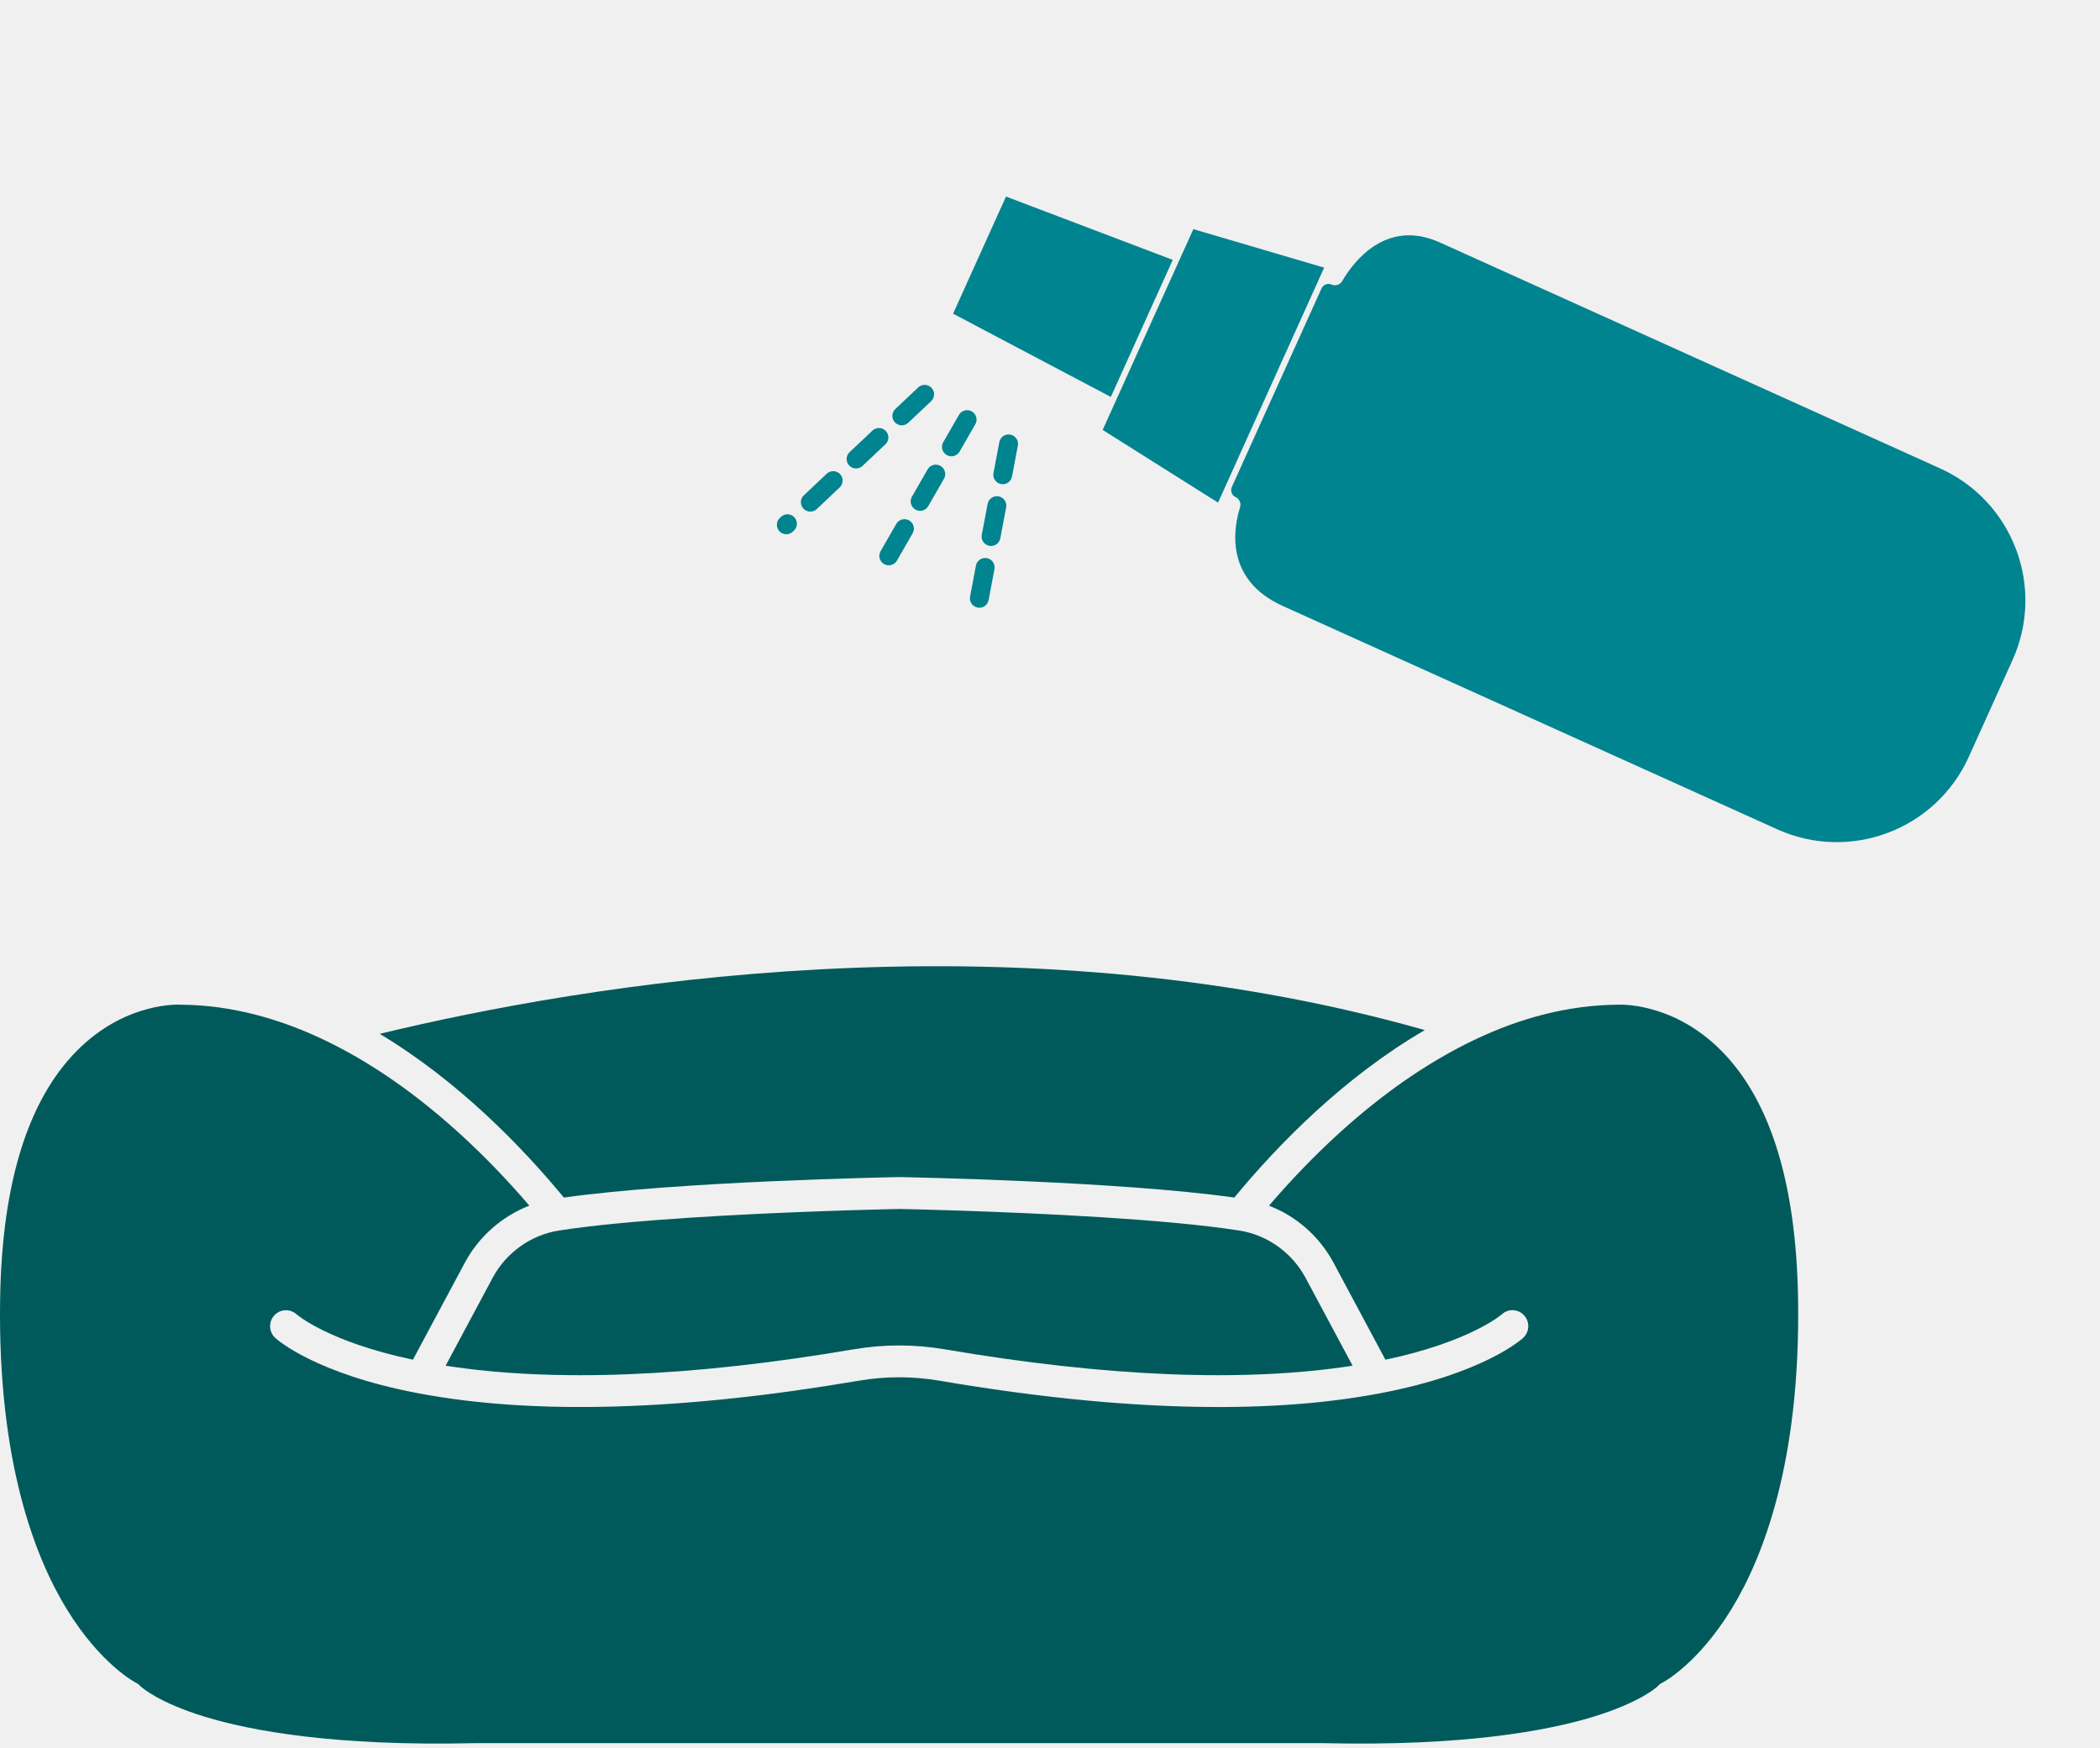
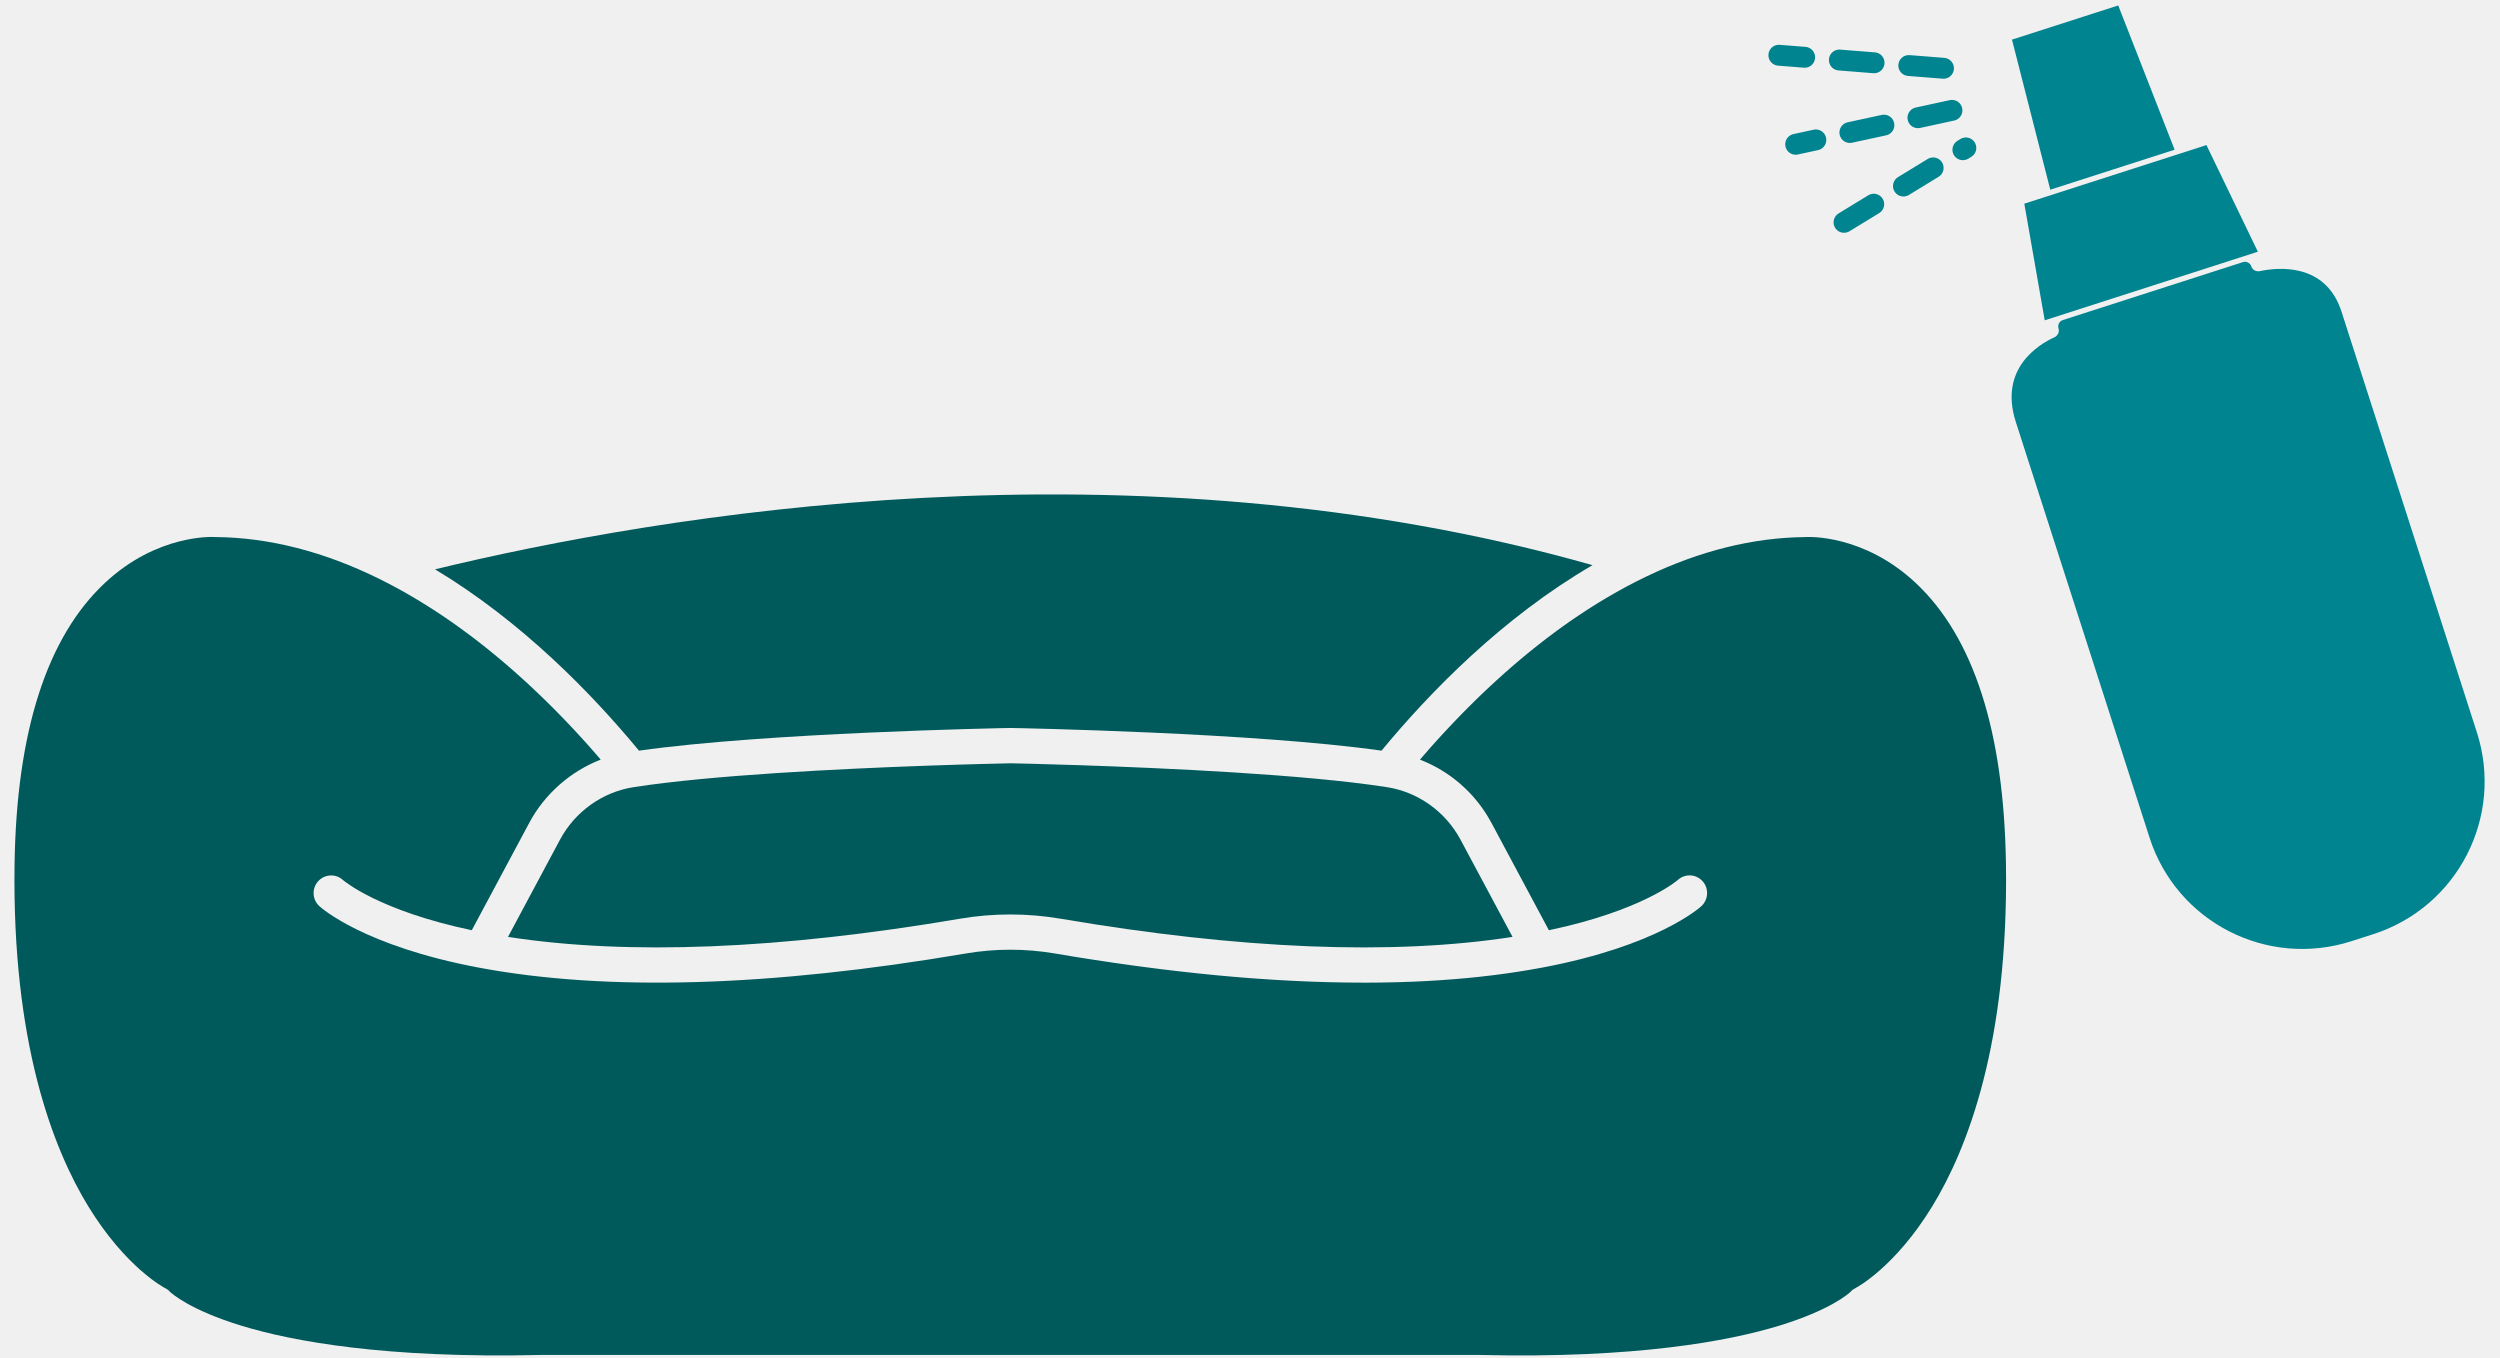
- <svg xmlns="http://www.w3.org/2000/svg" width="334" height="278" viewBox="0 0 334 278" fill="none">
-   <g clip-path="url(#clip0_2067_33071)">
-     <path d="M210.389 277.25C210.408 277.25 210.429 277.25 210.448 277.25C232.839 277.773 246.14 275.265 253.353 273.069C260.818 270.795 263.456 268.388 263.684 268.169C263.902 267.918 264.111 267.774 264.408 267.627C264.509 267.577 270.033 264.684 275.405 255.896C280.441 247.664 286.362 232.45 285.98 206.738C285.699 187.743 281.335 174.165 273.008 166.378C265.538 159.394 257.599 159.778 257.265 159.8C257.222 159.8 257.169 159.805 257.129 159.805C249.678 159.877 242.014 161.78 234.348 165.462C233.895 165.681 233.444 165.903 232.996 166.13C232.847 166.204 232.701 166.282 232.553 166.359C232.253 166.514 231.956 166.666 231.659 166.823C231.484 166.917 231.309 167.013 231.137 167.106C230.869 167.25 230.604 167.397 230.339 167.544C230.156 167.645 229.975 167.749 229.792 167.854C229.538 167.998 229.283 168.144 229.031 168.291C228.848 168.398 228.665 168.507 228.482 168.614C228.233 168.761 227.986 168.91 227.74 169.062C227.557 169.174 227.377 169.284 227.196 169.396C226.95 169.551 226.703 169.706 226.456 169.86C226.281 169.972 226.106 170.082 225.931 170.194C225.677 170.359 225.422 170.525 225.17 170.693C225.009 170.8 224.849 170.904 224.688 171.011C224.399 171.203 224.112 171.4 223.829 171.595C223.707 171.678 223.585 171.76 223.463 171.843C223.062 172.121 222.662 172.404 222.267 172.686C222.158 172.764 222.049 172.844 221.94 172.924C221.651 173.132 221.365 173.343 221.081 173.554C220.927 173.668 220.774 173.786 220.62 173.901C220.384 174.079 220.148 174.256 219.912 174.434C219.747 174.56 219.583 174.688 219.419 174.816C219.199 174.987 218.978 175.158 218.761 175.331C218.594 175.464 218.427 175.595 218.26 175.729C218.048 175.899 217.836 176.07 217.623 176.241C217.459 176.374 217.295 176.511 217.13 176.644C216.921 176.817 216.711 176.988 216.504 177.162C216.343 177.295 216.184 177.431 216.024 177.565C215.815 177.743 215.605 177.92 215.399 178.098C215.245 178.229 215.091 178.36 214.94 178.493C214.72 178.685 214.502 178.878 214.285 179.07C214.15 179.19 214.014 179.307 213.879 179.427C213.601 179.675 213.328 179.921 213.054 180.169C212.983 180.233 212.911 180.297 212.84 180.364C212.5 180.674 212.163 180.986 211.832 181.295C211.71 181.407 211.593 181.522 211.471 181.634C211.257 181.837 211.042 182.037 210.832 182.24C210.694 182.371 210.559 182.504 210.421 182.635C210.23 182.819 210.039 183.003 209.848 183.19C209.708 183.329 209.567 183.465 209.429 183.604C209.249 183.782 209.069 183.961 208.889 184.14C208.748 184.279 208.61 184.42 208.472 184.559C208.295 184.738 208.12 184.917 207.944 185.093C207.809 185.229 207.677 185.365 207.544 185.504C207.366 185.685 207.191 185.867 207.016 186.051C206.889 186.182 206.762 186.315 206.637 186.446C206.454 186.635 206.277 186.827 206.096 187.017C205.982 187.137 205.868 187.26 205.754 187.38C205.55 187.599 205.348 187.817 205.147 188.034C205.062 188.124 204.977 188.215 204.895 188.306C204.614 188.613 204.333 188.92 204.06 189.226C204.012 189.28 203.967 189.33 203.919 189.384C203.691 189.637 203.466 189.891 203.243 190.142C203.153 190.243 203.065 190.345 202.975 190.449C202.797 190.649 202.622 190.849 202.45 191.049C202.352 191.161 202.256 191.273 202.158 191.388C202.05 191.513 201.944 191.639 201.835 191.764C201.864 191.775 201.896 191.788 201.925 191.802C202.134 191.884 202.344 191.97 202.551 192.06C202.593 192.079 202.636 192.095 202.678 192.114C202.909 192.215 203.14 192.325 203.368 192.434C203.418 192.458 203.468 192.485 203.519 192.509C203.726 192.613 203.93 192.72 204.134 192.829C204.163 192.845 204.192 192.858 204.221 192.874C204.444 192.997 204.664 193.125 204.882 193.256C204.932 193.288 204.985 193.317 205.036 193.349C205.248 193.48 205.46 193.614 205.669 193.755C205.677 193.76 205.683 193.763 205.691 193.768C205.903 193.912 206.112 194.059 206.322 194.211C206.372 194.246 206.42 194.283 206.47 194.321C206.674 194.473 206.879 194.628 207.075 194.788C207.093 194.804 207.112 194.82 207.13 194.833C207.313 194.983 207.496 195.135 207.674 195.292C207.719 195.332 207.764 195.37 207.807 195.41C207.995 195.578 208.183 195.748 208.366 195.925C208.395 195.954 208.427 195.983 208.456 196.013C208.618 196.17 208.777 196.33 208.936 196.493C208.973 196.533 209.011 196.57 209.048 196.61C209.223 196.795 209.392 196.981 209.559 197.174C209.594 197.214 209.628 197.254 209.66 197.294C209.809 197.464 209.952 197.641 210.095 197.817C210.122 197.851 210.151 197.886 210.18 197.921C210.339 198.121 210.493 198.324 210.644 198.532C210.678 198.577 210.71 198.625 210.745 198.673C210.883 198.868 211.021 199.063 211.15 199.263C211.166 199.287 211.182 199.308 211.196 199.33C211.339 199.546 211.474 199.767 211.609 199.992C211.641 200.042 211.67 200.096 211.702 200.146C211.835 200.373 211.967 200.603 212.092 200.835L220.347 216.262C233.799 213.433 238.806 209.094 238.856 209.049C239.882 208.101 241.465 208.179 242.407 209.212C243.348 210.244 243.269 211.854 242.245 212.801C241.993 213.033 235.905 218.514 219.397 221.623C218.867 221.722 218.334 221.818 217.796 221.912C217.623 221.941 217.448 221.97 217.273 222C216.902 222.061 216.531 222.122 216.157 222.181C215.953 222.213 215.746 222.245 215.539 222.277C215.186 222.33 214.831 222.384 214.476 222.435C214.264 222.464 214.054 222.493 213.839 222.523C213.465 222.573 213.092 222.621 212.715 222.669C212.521 222.693 212.331 222.72 212.137 222.744C211.641 222.805 211.14 222.862 210.639 222.918C210.564 222.926 210.49 222.934 210.416 222.944C209.843 223.006 209.265 223.064 208.682 223.12C208.493 223.139 208.302 223.155 208.114 223.171C207.714 223.208 207.311 223.243 206.905 223.275C206.68 223.294 206.454 223.31 206.226 223.329C205.847 223.358 205.465 223.385 205.083 223.411C204.85 223.427 204.619 223.443 204.386 223.459C203.988 223.486 203.588 223.507 203.187 223.531C202.972 223.545 202.76 223.555 202.546 223.569C202.036 223.595 201.522 223.619 201.008 223.641C200.901 223.646 200.795 223.651 200.689 223.654C200.066 223.678 199.44 223.699 198.809 223.718C198.626 223.724 198.443 223.726 198.26 223.732C197.804 223.742 197.348 223.753 196.889 223.761C196.659 223.766 196.428 223.769 196.197 223.772C195.776 223.777 195.354 223.782 194.93 223.785C194.688 223.785 194.447 223.788 194.206 223.788C194.047 223.788 193.888 223.788 193.728 223.788C193.548 223.788 193.362 223.785 193.182 223.785C192.708 223.785 192.23 223.78 191.75 223.774C191.44 223.772 191.13 223.766 190.817 223.764C190.326 223.756 189.833 223.745 189.34 223.734C189.04 223.726 188.74 223.721 188.438 223.713C187.887 223.697 187.332 223.678 186.778 223.659C186.529 223.651 186.285 223.643 186.036 223.635C185.235 223.603 184.431 223.569 183.62 223.529C183.461 223.521 183.299 223.51 183.14 223.502C182.482 223.467 181.822 223.433 181.156 223.393C180.854 223.374 180.547 223.353 180.244 223.334C179.714 223.299 179.184 223.264 178.651 223.227C178.314 223.203 177.972 223.176 177.632 223.152C177.123 223.115 176.611 223.075 176.097 223.032C175.747 223.003 175.397 222.974 175.044 222.944C174.524 222.899 174.002 222.854 173.477 222.805C173.135 222.773 172.793 222.744 172.451 222.709C171.875 222.653 171.297 222.595 170.716 222.536C170.422 222.507 170.13 222.477 169.833 222.445C168.964 222.355 168.091 222.258 167.211 222.157C167.084 222.144 166.956 222.128 166.832 222.112C166.068 222.024 165.302 221.933 164.53 221.837C164.212 221.797 163.891 221.757 163.573 221.714C162.987 221.639 162.398 221.565 161.807 221.485C161.446 221.437 161.085 221.388 160.725 221.338C160.162 221.26 159.6 221.183 159.035 221.103C158.664 221.05 158.296 220.996 157.922 220.943C157.349 220.86 156.771 220.775 156.193 220.687C155.832 220.633 155.474 220.58 155.111 220.524C154.48 220.428 153.846 220.326 153.21 220.225C152.899 220.177 152.594 220.129 152.284 220.078C151.337 219.923 150.388 219.769 149.431 219.603C145.172 218.875 140.855 218.875 136.596 219.603C108.466 224.396 84.927 225.074 66.624 221.618C50.117 218.509 44.029 213.028 43.777 212.796C42.751 211.848 42.682 210.244 43.623 209.214C44.559 208.187 46.142 208.115 47.169 209.046C47.288 209.15 52.316 213.449 65.675 216.259L73.93 200.832C74.055 200.6 74.185 200.371 74.317 200.144C74.349 200.09 74.381 200.037 74.41 199.986C74.543 199.765 74.68 199.543 74.821 199.33C74.837 199.306 74.856 199.282 74.871 199.255C75.001 199.058 75.136 198.863 75.274 198.673C75.309 198.625 75.343 198.577 75.378 198.529C75.529 198.324 75.683 198.118 75.842 197.921C75.871 197.883 75.9 197.849 75.929 197.814C76.07 197.638 76.213 197.464 76.362 197.296C76.396 197.256 76.431 197.214 76.465 197.174C76.632 196.984 76.802 196.797 76.977 196.613C77.014 196.573 77.054 196.533 77.094 196.493C77.25 196.33 77.406 196.173 77.568 196.015C77.6 195.986 77.629 195.954 77.661 195.925C77.844 195.751 78.03 195.58 78.218 195.412C78.263 195.372 78.311 195.332 78.356 195.292C78.533 195.137 78.711 194.988 78.894 194.838C78.915 194.822 78.934 194.804 78.955 194.788C79.154 194.628 79.356 194.476 79.557 194.323C79.607 194.286 79.658 194.249 79.708 194.211C79.915 194.062 80.122 193.912 80.334 193.771C80.345 193.763 80.358 193.758 80.368 193.75C80.573 193.614 80.779 193.483 80.986 193.355C81.039 193.323 81.092 193.288 81.145 193.256C81.36 193.125 81.58 193 81.8 192.877C81.832 192.858 81.867 192.842 81.898 192.824C82.097 192.714 82.299 192.61 82.501 192.509C82.553 192.482 82.606 192.455 82.657 192.429C82.882 192.319 83.11 192.213 83.341 192.111C83.386 192.092 83.431 192.071 83.476 192.052C83.68 191.964 83.885 191.879 84.091 191.799C84.123 191.786 84.155 191.772 84.187 191.759C84.1 191.658 84.015 191.556 83.927 191.455C83.824 191.335 83.72 191.215 83.614 191.092C83.46 190.913 83.301 190.734 83.145 190.553C83.044 190.438 82.943 190.321 82.84 190.206C82.662 190.006 82.482 189.803 82.302 189.6C82.217 189.504 82.132 189.408 82.044 189.312C81.776 189.013 81.503 188.711 81.228 188.41C81.201 188.38 81.172 188.351 81.145 188.322C80.896 188.05 80.644 187.775 80.387 187.502C80.292 187.398 80.193 187.294 80.095 187.193C79.904 186.99 79.716 186.787 79.523 186.584C79.409 186.464 79.294 186.344 79.18 186.227C79 186.04 78.82 185.851 78.637 185.661C78.515 185.533 78.39 185.408 78.266 185.28C78.088 185.095 77.908 184.914 77.725 184.73C77.597 184.602 77.47 184.471 77.34 184.343C77.157 184.159 76.972 183.975 76.786 183.79C76.656 183.662 76.529 183.534 76.396 183.406C76.205 183.219 76.012 183.03 75.818 182.843C75.691 182.72 75.564 182.598 75.436 182.475C75.224 182.272 75.012 182.069 74.797 181.866C74.683 181.76 74.572 181.653 74.458 181.543C74.179 181.282 73.901 181.023 73.617 180.762C73.564 180.714 73.511 180.663 73.458 180.615C73.121 180.305 72.782 179.998 72.437 179.689C72.342 179.603 72.243 179.515 72.145 179.43C71.899 179.208 71.65 178.99 71.398 178.768C71.268 178.656 71.138 178.541 71.005 178.429C70.782 178.237 70.56 178.045 70.337 177.853C70.194 177.73 70.05 177.61 69.905 177.487C69.687 177.306 69.472 177.122 69.252 176.943C69.101 176.817 68.953 176.695 68.802 176.572C68.584 176.393 68.367 176.217 68.149 176.041C67.995 175.918 67.841 175.793 67.688 175.67C67.465 175.491 67.24 175.315 67.014 175.136C66.863 175.019 66.712 174.899 66.561 174.781C66.322 174.597 66.081 174.413 65.84 174.229C65.696 174.122 65.556 174.013 65.412 173.906C65.134 173.695 64.85 173.487 64.567 173.279C64.461 173.201 64.355 173.121 64.248 173.044C63.859 172.758 63.464 172.478 63.068 172.198C62.989 172.142 62.907 172.086 62.827 172.03C62.511 171.808 62.193 171.587 61.872 171.371C61.729 171.275 61.586 171.179 61.443 171.083C61.18 170.906 60.92 170.73 60.655 170.56C60.493 170.453 60.329 170.349 60.167 170.242C59.918 170.082 59.672 169.922 59.42 169.764C59.247 169.655 59.075 169.548 58.903 169.441C58.656 169.289 58.409 169.137 58.163 168.985C57.988 168.878 57.81 168.772 57.635 168.667C57.386 168.518 57.134 168.371 56.882 168.224C56.707 168.123 56.529 168.019 56.354 167.918C56.092 167.768 55.829 167.621 55.567 167.475C55.397 167.381 55.23 167.285 55.06 167.194C54.768 167.034 54.477 166.879 54.182 166.725C54.039 166.647 53.896 166.57 53.75 166.495C53.313 166.266 52.87 166.042 52.427 165.823C44.49 161.897 36.569 159.869 28.885 159.8C28.834 159.8 28.784 159.8 28.736 159.794C28.415 159.776 20.473 159.391 13.003 166.375C4.663 174.165 0.299 187.743 0.018 206.738C-0.364 232.45 5.557 247.664 10.593 255.896C15.989 264.719 21.534 267.601 21.59 267.627C21.895 267.777 22.093 267.913 22.314 268.169C22.547 268.391 25.188 270.798 32.645 273.069C39.86 275.268 53.161 277.773 75.55 277.25C75.569 277.25 75.59 277.25 75.609 277.25" fill="#005A5B" />
-     <path d="M142.998 192.29C142.462 192.3 137.564 192.399 130.712 192.645C118.495 193.082 100.058 193.99 89.029 195.698L88.891 195.719C84.441 196.415 80.498 199.228 78.35 203.244L70.875 217.217C88.101 219.889 109.896 219.016 135.742 214.613C138.15 214.202 140.576 213.996 143 213.996C145.424 213.996 147.85 214.202 150.261 214.613C176.105 219.016 197.899 219.889 215.125 217.217L207.647 203.244C205.499 199.231 201.559 196.415 197.107 195.719L196.977 195.698C185.195 193.872 164.97 192.962 152.891 192.559C147.315 192.373 143.472 192.295 143 192.287L142.998 192.29Z" fill="#005A5B" />
-     <path d="M89.686 190.475C107.911 187.889 141.493 187.246 142.952 187.216C142.968 187.216 142.984 187.216 142.997 187.216C143.01 187.216 143.029 187.216 143.042 187.216C144.5 187.243 178.085 187.886 196.31 190.475C203.279 182.039 213.698 171.354 226.612 163.837C160.238 144.996 92.338 156.698 60.395 164.434C72.868 171.93 82.929 182.298 89.683 190.475H89.686Z" fill="#005A5B" />
+ <svg xmlns="http://www.w3.org/2000/svg" width="359" height="195" viewBox="0 0 359 195" fill="none">
+   <g clip-path="url(#clip0_2086_32415)">
+     <g clip-path="url(#clip1_2086_32415)">
+       <path d="M212.464 194.571C212.482 194.571 212.503 194.571 212.522 194.571C234.913 195.094 248.215 192.585 255.427 190.389C262.892 188.115 265.531 185.708 265.759 185.489C265.976 185.239 266.186 185.095 266.483 184.948C266.583 184.897 272.107 182.004 277.479 173.217C282.515 164.984 288.436 149.77 288.055 124.058C287.774 105.063 283.409 91.485 275.082 83.698C267.612 76.714 259.673 77.099 259.339 77.12C259.296 77.12 259.243 77.125 259.204 77.125C251.752 77.197 244.088 79.1 236.422 82.783C235.969 83.002 235.518 83.223 235.07 83.45C234.921 83.525 234.776 83.602 234.627 83.679C234.327 83.834 234.03 83.986 233.733 84.144C233.558 84.237 233.383 84.333 233.211 84.427C232.943 84.571 232.678 84.718 232.413 84.864C232.23 84.966 232.05 85.07 231.867 85.174C231.612 85.318 231.357 85.465 231.105 85.612C230.923 85.718 230.74 85.828 230.557 85.934C230.307 86.081 230.061 86.231 229.814 86.383C229.631 86.495 229.451 86.604 229.27 86.716C229.024 86.871 228.777 87.026 228.531 87.181C228.356 87.293 228.181 87.402 228.006 87.514C227.751 87.68 227.496 87.845 227.245 88.013C227.083 88.12 226.924 88.224 226.762 88.331C226.473 88.523 226.186 88.72 225.903 88.915C225.781 88.998 225.659 89.081 225.537 89.163C225.136 89.441 224.736 89.724 224.341 90.007C224.232 90.084 224.123 90.164 224.015 90.244C223.726 90.452 223.439 90.663 223.156 90.874C223.002 90.989 222.848 91.106 222.694 91.221C222.458 91.4 222.222 91.576 221.986 91.755C221.822 91.88 221.657 92.008 221.493 92.136C221.273 92.307 221.053 92.478 220.835 92.651C220.668 92.785 220.501 92.915 220.334 93.049C220.122 93.22 219.91 93.391 219.698 93.561C219.533 93.695 219.369 93.831 219.204 93.964C218.995 94.138 218.785 94.308 218.579 94.482C218.417 94.615 218.258 94.751 218.099 94.885C217.889 95.064 217.68 95.24 217.473 95.419C217.319 95.549 217.165 95.68 217.014 95.814C216.794 96.006 216.577 96.198 216.359 96.39C216.224 96.51 216.089 96.627 215.953 96.748C215.675 96.996 215.402 97.241 215.129 97.49C215.057 97.553 214.985 97.618 214.914 97.684C214.574 97.994 214.238 98.306 213.906 98.616C213.784 98.728 213.668 98.843 213.546 98.954C213.331 99.157 213.116 99.358 212.906 99.56C212.769 99.691 212.633 99.825 212.495 99.955C212.305 100.139 212.114 100.324 211.923 100.51C211.782 100.649 211.642 100.785 211.504 100.924C211.323 101.103 211.143 101.282 210.963 101.46C210.822 101.599 210.684 101.741 210.546 101.879C210.369 102.058 210.194 102.237 210.019 102.413C209.883 102.549 209.751 102.685 209.618 102.824C209.441 103.005 209.266 103.187 209.091 103.371C208.963 103.502 208.836 103.635 208.711 103.766C208.528 103.956 208.351 104.148 208.17 104.337C208.056 104.457 207.942 104.58 207.828 104.7C207.624 104.919 207.423 105.138 207.221 105.354C207.136 105.445 207.051 105.535 206.969 105.626C206.688 105.933 206.407 106.24 206.134 106.547C206.086 106.6 206.041 106.651 205.993 106.704C205.765 106.958 205.54 107.211 205.317 107.462C205.227 107.563 205.139 107.665 205.049 107.769C204.872 107.969 204.697 108.169 204.524 108.369C204.426 108.481 204.331 108.594 204.233 108.708C204.124 108.834 204.018 108.959 203.909 109.085C203.938 109.095 203.97 109.109 203.999 109.122C204.209 109.205 204.418 109.29 204.625 109.381C204.667 109.399 204.71 109.415 204.752 109.434C204.983 109.536 205.214 109.645 205.442 109.754C205.492 109.778 205.543 109.805 205.593 109.829C205.8 109.933 206.004 110.04 206.208 110.149C206.237 110.165 206.266 110.179 206.296 110.195C206.518 110.317 206.738 110.446 206.956 110.576C207.006 110.608 207.059 110.638 207.11 110.67C207.322 110.8 207.534 110.934 207.744 111.075C207.751 111.081 207.757 111.083 207.765 111.089C207.977 111.233 208.186 111.38 208.396 111.532C208.446 111.566 208.494 111.604 208.544 111.641C208.749 111.793 208.953 111.948 209.149 112.108C209.168 112.124 209.186 112.14 209.205 112.153C209.388 112.303 209.571 112.455 209.748 112.612C209.793 112.652 209.838 112.69 209.881 112.73C210.069 112.898 210.257 113.069 210.44 113.245C210.47 113.274 210.501 113.304 210.531 113.333C210.692 113.49 210.851 113.651 211.01 113.813C211.048 113.853 211.085 113.891 211.122 113.931C211.297 114.115 211.467 114.302 211.634 114.494C211.668 114.534 211.703 114.574 211.734 114.614C211.883 114.785 212.026 114.961 212.169 115.137C212.196 115.172 212.225 115.206 212.254 115.241C212.413 115.441 212.567 115.644 212.718 115.852C212.753 115.898 212.784 115.946 212.819 115.994C212.957 116.188 213.095 116.383 213.225 116.583C213.241 116.607 213.257 116.629 213.27 116.65C213.413 116.866 213.548 117.088 213.683 117.312C213.715 117.363 213.744 117.416 213.776 117.467C213.909 117.693 214.041 117.923 214.166 118.155L222.421 133.582C235.873 130.754 240.88 126.415 240.93 126.369C241.956 125.422 243.54 125.499 244.481 126.532C245.422 127.565 245.343 129.174 244.319 130.121C244.067 130.353 237.979 135.835 221.472 138.944C220.941 139.042 220.408 139.138 219.87 139.232C219.698 139.261 219.523 139.291 219.348 139.32C218.976 139.381 218.605 139.443 218.231 139.501C218.027 139.533 217.82 139.565 217.613 139.597C217.261 139.651 216.905 139.704 216.55 139.755C216.338 139.784 216.128 139.814 215.914 139.843C215.54 139.894 215.166 139.942 214.789 139.99C214.596 140.014 214.405 140.04 214.211 140.064C213.715 140.126 213.214 140.182 212.713 140.238C212.639 140.246 212.564 140.254 212.49 140.265C211.917 140.326 211.339 140.385 210.756 140.441C210.568 140.459 210.377 140.475 210.188 140.491C209.788 140.529 209.385 140.563 208.979 140.595C208.754 140.614 208.528 140.63 208.3 140.649C207.921 140.678 207.539 140.705 207.157 140.732C206.924 140.748 206.693 140.764 206.46 140.78C206.062 140.806 205.662 140.828 205.261 140.852C205.047 140.865 204.835 140.876 204.62 140.889C204.111 140.916 203.596 140.94 203.082 140.961C202.976 140.966 202.87 140.972 202.764 140.974C202.14 140.998 201.515 141.02 200.883 141.038C200.7 141.044 200.517 141.046 200.334 141.052C199.878 141.062 199.422 141.073 198.964 141.081C198.733 141.087 198.502 141.089 198.271 141.092C197.85 141.097 197.428 141.103 197.004 141.105C196.763 141.105 196.521 141.108 196.28 141.108C196.121 141.108 195.962 141.108 195.803 141.108C195.622 141.108 195.437 141.105 195.256 141.105C194.782 141.105 194.304 141.1 193.824 141.095C193.514 141.092 193.204 141.087 192.891 141.084C192.4 141.076 191.907 141.065 191.414 141.054C191.114 141.046 190.815 141.041 190.512 141.033C189.961 141.017 189.407 140.998 188.852 140.98C188.603 140.972 188.359 140.964 188.11 140.956C187.309 140.924 186.506 140.889 185.694 140.849C185.535 140.841 185.373 140.83 185.214 140.822C184.557 140.788 183.896 140.753 183.231 140.713C182.928 140.694 182.621 140.673 182.318 140.654C181.788 140.62 181.258 140.585 180.725 140.547C180.388 140.523 180.046 140.497 179.706 140.473C179.197 140.435 178.686 140.395 178.171 140.353C177.821 140.323 177.471 140.294 177.118 140.265C176.599 140.219 176.076 140.174 175.551 140.126C175.209 140.094 174.867 140.064 174.525 140.03C173.95 139.974 173.371 139.915 172.791 139.856C172.496 139.827 172.205 139.798 171.908 139.766C171.038 139.675 170.165 139.579 169.285 139.477C169.158 139.464 169.031 139.448 168.906 139.432C168.142 139.344 167.376 139.253 166.604 139.157C166.286 139.117 165.965 139.077 165.647 139.034C165.061 138.96 164.472 138.885 163.881 138.805C163.52 138.757 163.16 138.709 162.799 138.658C162.237 138.581 161.675 138.503 161.11 138.423C160.738 138.37 160.37 138.316 159.996 138.263C159.423 138.18 158.845 138.095 158.267 138.007C157.906 137.954 157.548 137.9 157.185 137.844C156.554 137.748 155.92 137.647 155.284 137.545C154.974 137.497 154.669 137.449 154.358 137.398C153.412 137.244 152.462 137.089 151.505 136.923C147.246 136.195 142.929 136.195 138.671 136.923C110.541 141.716 87.001 142.394 68.699 138.938C52.191 135.829 46.103 130.348 45.851 130.116C44.825 129.169 44.756 127.565 45.697 126.535C46.633 125.507 48.216 125.435 49.243 126.366C49.362 126.471 54.39 130.77 67.749 133.58L76.004 118.153C76.129 117.92 76.259 117.691 76.391 117.464C76.423 117.411 76.455 117.357 76.484 117.307C76.617 117.085 76.755 116.864 76.895 116.65C76.911 116.626 76.93 116.602 76.946 116.575C77.076 116.378 77.211 116.183 77.349 115.994C77.383 115.946 77.418 115.898 77.452 115.849C77.603 115.644 77.757 115.439 77.916 115.241C77.945 115.204 77.975 115.169 78.004 115.134C78.144 114.958 78.287 114.785 78.436 114.617C78.47 114.577 78.505 114.534 78.539 114.494C78.706 114.304 78.876 114.118 79.051 113.933C79.088 113.893 79.128 113.853 79.168 113.813C79.324 113.651 79.481 113.493 79.642 113.336C79.674 113.306 79.703 113.274 79.735 113.245C79.918 113.071 80.104 112.901 80.292 112.733C80.337 112.693 80.385 112.652 80.43 112.612C80.608 112.458 80.785 112.308 80.968 112.159C80.99 112.143 81.008 112.124 81.029 112.108C81.228 111.948 81.43 111.796 81.631 111.644C81.682 111.606 81.732 111.569 81.782 111.532C81.989 111.382 82.196 111.233 82.408 111.091C82.419 111.083 82.432 111.078 82.443 111.07C82.647 110.934 82.854 110.803 83.061 110.675C83.114 110.643 83.167 110.608 83.22 110.576C83.434 110.446 83.654 110.32 83.875 110.197C83.906 110.179 83.941 110.163 83.973 110.144C84.172 110.035 84.373 109.931 84.575 109.829C84.628 109.802 84.681 109.776 84.731 109.749C84.957 109.64 85.185 109.533 85.415 109.431C85.46 109.413 85.505 109.391 85.55 109.373C85.755 109.285 85.959 109.199 86.166 109.119C86.198 109.106 86.229 109.093 86.261 109.079C86.174 108.978 86.089 108.876 86.001 108.775C85.898 108.655 85.794 108.535 85.688 108.412C85.535 108.233 85.376 108.054 85.219 107.873C85.118 107.758 85.017 107.641 84.914 107.526C84.736 107.326 84.556 107.123 84.376 106.92C84.291 106.824 84.206 106.728 84.119 106.632C83.851 106.333 83.578 106.032 83.302 105.73C83.275 105.701 83.246 105.671 83.22 105.642C82.97 105.37 82.719 105.095 82.461 104.823C82.366 104.719 82.268 104.615 82.169 104.513C81.979 104.31 81.79 104.108 81.597 103.905C81.483 103.785 81.369 103.665 81.255 103.547C81.074 103.36 80.894 103.171 80.711 102.981C80.589 102.853 80.465 102.728 80.34 102.6C80.162 102.416 79.982 102.234 79.799 102.05C79.672 101.922 79.544 101.791 79.414 101.663C79.231 101.479 79.046 101.295 78.86 101.111C78.73 100.983 78.603 100.855 78.47 100.726C78.279 100.54 78.086 100.35 77.892 100.163C77.765 100.041 77.638 99.918 77.51 99.795C77.298 99.592 77.086 99.389 76.871 99.187C76.757 99.08 76.646 98.973 76.532 98.864C76.254 98.602 75.975 98.343 75.691 98.082C75.638 98.034 75.585 97.983 75.532 97.935C75.195 97.626 74.856 97.319 74.511 97.009C74.416 96.924 74.318 96.836 74.22 96.75C73.973 96.529 73.724 96.31 73.472 96.088C73.342 95.976 73.212 95.862 73.079 95.749C72.857 95.557 72.634 95.365 72.411 95.173C72.268 95.05 72.125 94.93 71.979 94.808C71.761 94.626 71.547 94.442 71.326 94.263C71.175 94.138 71.027 94.015 70.876 93.892C70.658 93.713 70.441 93.537 70.223 93.361C70.07 93.238 69.916 93.113 69.762 92.99C69.539 92.811 69.314 92.635 69.088 92.457C68.937 92.339 68.786 92.219 68.635 92.102C68.396 91.917 68.155 91.733 67.914 91.549C67.77 91.442 67.63 91.333 67.487 91.226C67.208 91.015 66.925 90.807 66.641 90.599C66.535 90.522 66.429 90.442 66.323 90.364C65.933 90.079 65.538 89.799 65.143 89.518C65.063 89.462 64.981 89.406 64.901 89.35C64.586 89.129 64.267 88.907 63.947 88.691C63.803 88.595 63.66 88.499 63.517 88.403C63.255 88.227 62.995 88.051 62.73 87.88C62.568 87.773 62.403 87.669 62.242 87.562C61.992 87.402 61.746 87.242 61.494 87.085C61.321 86.975 61.149 86.868 60.977 86.762C60.73 86.61 60.483 86.457 60.237 86.305C60.062 86.199 59.884 86.092 59.709 85.988C59.46 85.838 59.208 85.692 58.956 85.545C58.781 85.443 58.603 85.339 58.428 85.238C58.166 85.088 57.903 84.942 57.641 84.795C57.471 84.701 57.304 84.605 57.134 84.515C56.843 84.355 56.551 84.2 56.257 84.045C56.113 83.968 55.97 83.89 55.824 83.816C55.387 83.586 54.944 83.362 54.501 83.143C46.564 79.218 38.644 77.189 30.959 77.12C30.908 77.12 30.858 77.12 30.81 77.115C30.489 77.096 22.547 76.712 15.077 83.695C6.738 91.485 2.373 105.063 2.092 124.058C1.71 149.77 7.631 164.984 12.667 173.217C18.063 182.039 23.608 184.921 23.664 184.948C23.969 185.097 24.168 185.233 24.388 185.489C24.621 185.711 27.262 188.118 34.719 190.389C41.934 192.588 55.236 195.094 77.624 194.571C77.643 194.571 77.664 194.571 77.683 194.571" fill="#005A5B" />
+       <path d="M145.072 109.61C144.536 109.621 139.638 109.72 132.786 109.965C120.569 110.403 102.132 111.31 91.103 113.018L90.965 113.039C86.516 113.736 82.572 116.548 80.424 120.565L72.949 134.538C90.175 137.209 111.97 136.336 137.817 131.933C140.224 131.522 142.651 131.317 145.074 131.317C147.498 131.317 149.924 131.522 152.335 131.933C178.179 136.336 199.974 137.209 217.2 134.538L209.722 120.565C207.574 116.551 203.633 113.736 199.181 113.039L199.051 113.018C187.269 111.193 167.044 110.283 154.965 109.88C149.389 109.693 145.546 109.615 145.074 109.607L145.072 109.61Z" fill="#005A5B" />
+       <path d="M91.76 107.795C109.986 105.209 143.567 104.566 145.026 104.537C145.042 104.537 145.058 104.537 145.071 104.537C145.084 104.537 145.103 104.537 145.116 104.537C146.575 104.563 180.159 105.206 198.385 107.795C205.353 99.359 215.772 88.674 228.686 81.157C162.313 62.316 94.412 74.018 62.469 81.755C74.943 89.251 85.003 99.618 91.757 107.795H91.76Z" fill="#005A5B" />
+     </g>
+     <path d="M336.239 44.746C333.954 37.641 327.025 38.4 324.507 38.934C323.99 39.044 323.449 38.761 323.287 38.258V38.258C323.125 37.755 322.586 37.479 322.083 37.641L296.222 45.961C295.719 46.123 295.443 46.662 295.604 47.165V47.165C295.766 47.668 295.493 48.214 295.013 48.434C292.733 49.476 287.007 52.935 289.472 60.597C291.418 66.646 301.585 98.244 308.68 120.298C312.577 132.41 325.55 139.053 337.662 135.156L340.802 134.146C352.914 130.249 359.579 117.288 355.682 105.176C348.462 82.736 338.047 50.363 336.239 44.746Z" fill="#008490" />
+     <path d="M290.691 29.247L316.845 20.832L324.229 36.147L293.623 45.995L290.691 29.247Z" fill="#008490" />
+     <path d="M288.92 5.69L304.176 0.781L312.274 21.496L294.42 27.24L288.92 5.69Z" fill="#008490" />
+     <path d="M280.301 15.846L257.86 20.719" stroke="#008490" stroke-width="3" stroke-linecap="round" stroke-dasharray="5 5" />
+     <path d="M279.086 9.805L255.445 7.932" stroke="#008490" stroke-width="3" stroke-linecap="round" stroke-dasharray="5 5" />
+     <path d="M264.801 31.928L282.297 21.241" stroke="#008490" stroke-width="3" stroke-linecap="round" stroke-dasharray="5 5" />
  </g>
-   <path d="M229.02 38.568C220.344 34.649 215.132 41.851 213.483 44.69C213.144 45.273 212.413 45.543 211.799 45.266V45.266C211.185 44.988 210.462 45.261 210.184 45.875L195.921 77.454C195.643 78.068 195.916 78.791 196.531 79.069V79.069C197.145 79.346 197.427 80.072 197.224 80.714C196.259 83.762 194.629 92.138 203.986 96.364C211.918 99.947 255.836 119.784 282.655 131.898C294.251 137.135 307.892 131.978 313.129 120.383L320.086 104.981C325.324 93.385 320.175 79.741 308.579 74.504C281.331 62.196 236.377 41.891 229.02 38.568Z" fill="#008490" />
-   <path d="M175.376 68.382L189.801 36.445L210.605 42.569L193.725 79.942L175.376 68.382Z" fill="#008490" />
-   <path d="M151.587 49.893L160.002 31.263L186.523 41.334L176.676 63.134L151.587 49.893Z" fill="#008490" />
-   <path d="M153.816 66.738L139.22 92.132" stroke="#008490" stroke-width="3" stroke-linecap="round" stroke-dasharray="5 5" />
-   <path d="M147.066 62.715L125.063 83.47" stroke="#008490" stroke-width="3" stroke-linecap="round" stroke-dasharray="5 5" />
-   <path d="M155.762 95.162L160.629 69.469" stroke="#008490" stroke-width="3" stroke-linecap="round" stroke-dasharray="5 5" />
  <defs>
-     <clipPath id="clip0_2067_33071">
-       <rect width="286" height="123.642" fill="white" transform="translate(0 153.68)" />
+     <clipPath id="clip0_2086_32415">
+       <rect width="359" height="195" fill="white" />
+     </clipPath>
+     <clipPath id="clip1_2086_32415">
+       <rect width="286" height="123.642" fill="white" transform="translate(2.07422 71)" />
    </clipPath>
  </defs>
</svg>
